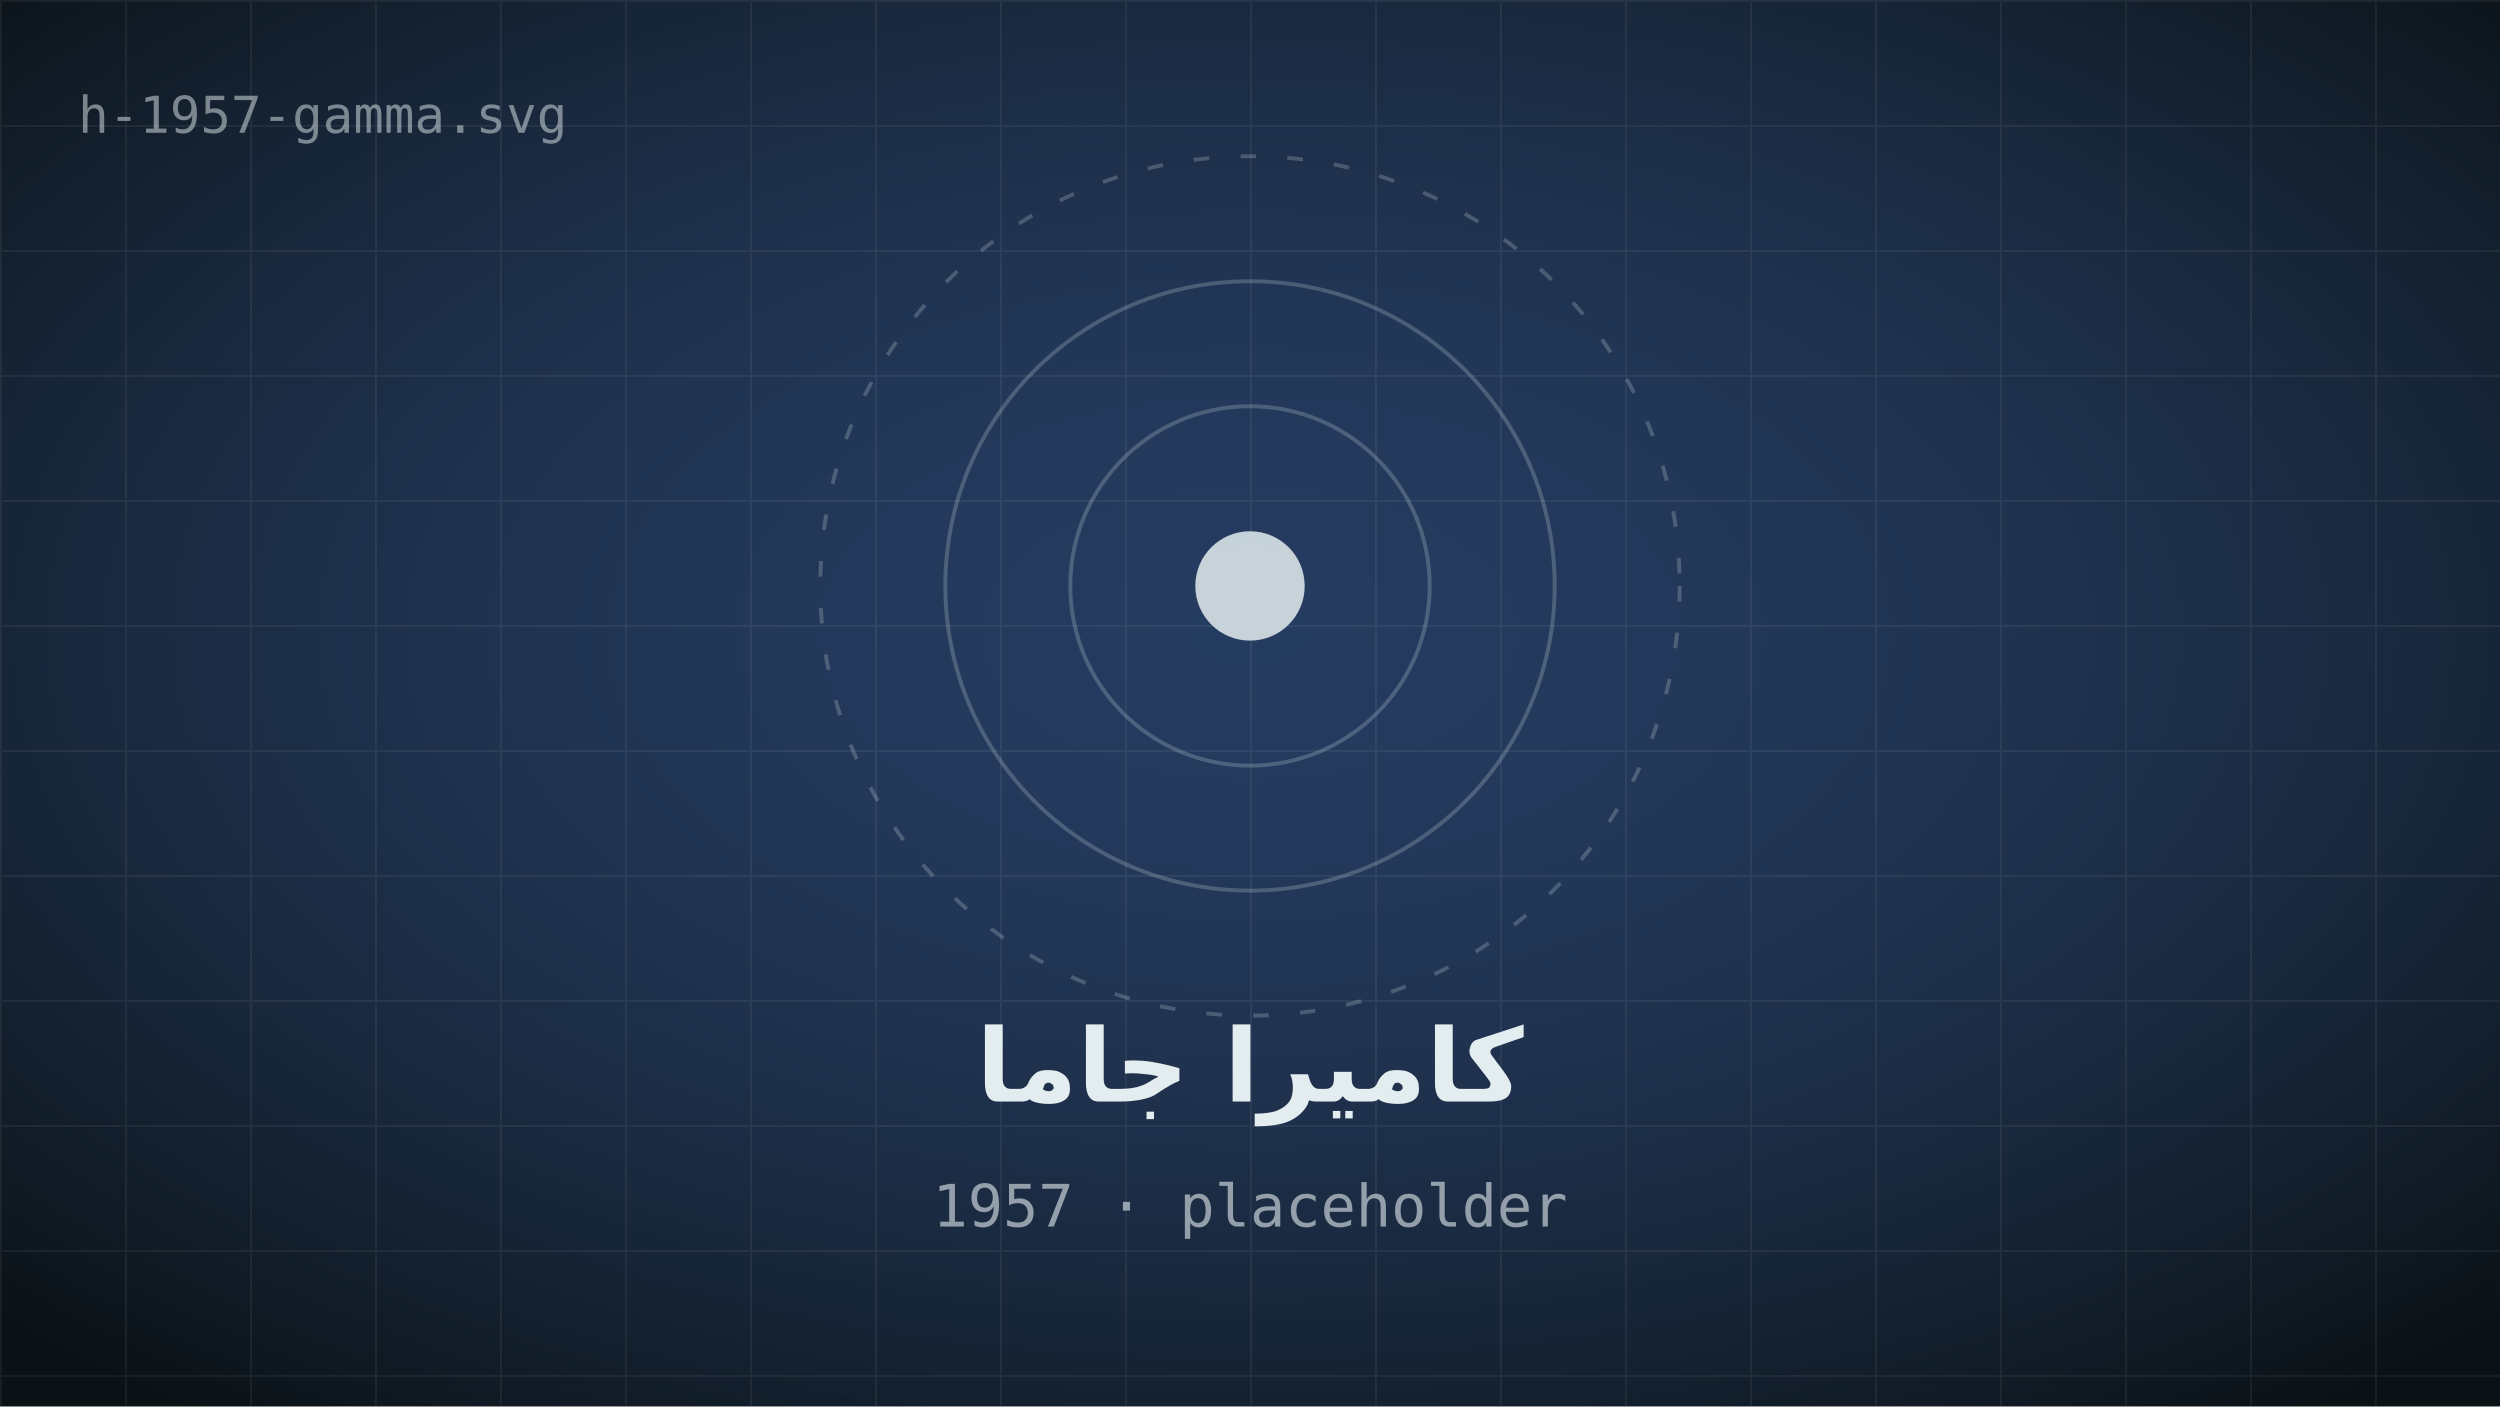
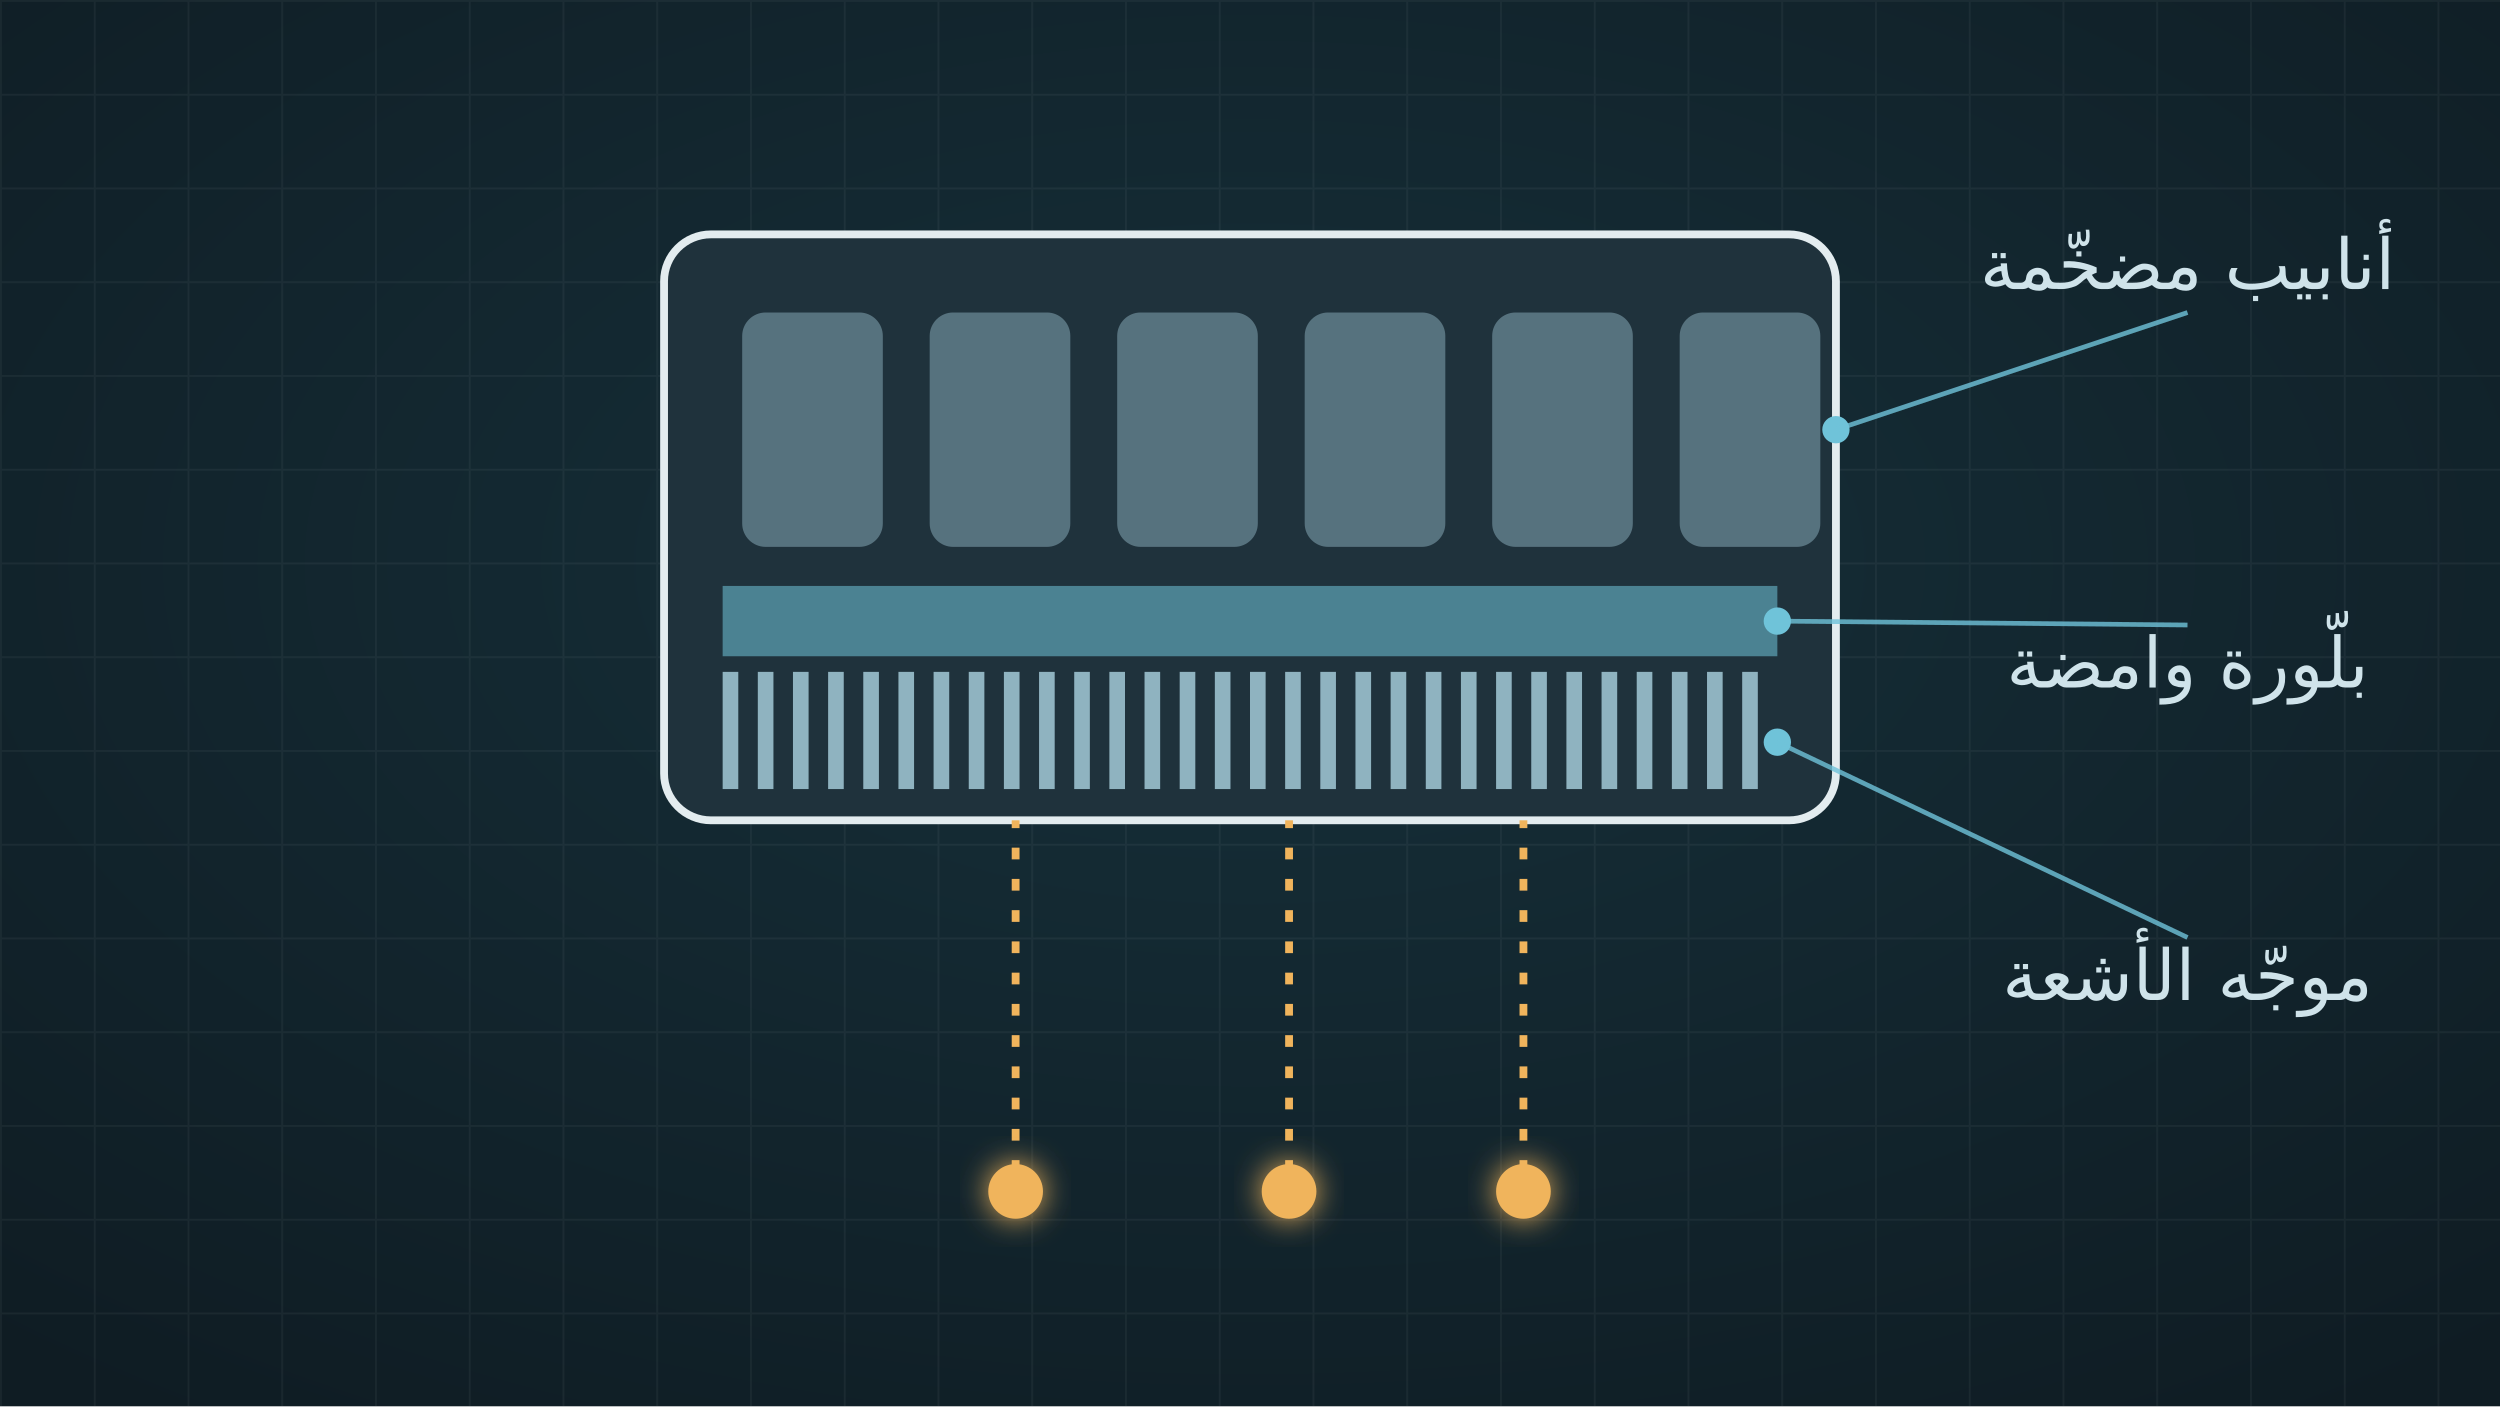
- <svg xmlns="http://www.w3.org/2000/svg" viewBox="0 0 640 360" width="640" height="360">
+ <svg xmlns="http://www.w3.org/2000/svg" viewBox="0 0 640 360" width="640" height="360" role="img" aria-label="كاميرا جاما">
  <defs>
-     <radialGradient id="g" cx="50%" cy="45%" r="70%">
-       <stop offset="0" stop-color="#3b5f9e" stop-opacity=".55" />
-       <stop offset="1" stop-color="#0b1216" />
+     <radialGradient id="bgg" cx="50%" cy="40%" r="75%">
+       <stop offset="0" stop-color="#16303a" />
+       <stop offset="1" stop-color="#0f1c23" />
    </radialGradient>
-     <pattern id="p" width="32" height="32" patternUnits="userSpaceOnUse">
-       <path d="M32 0H0V32" fill="none" stroke="#ffffff" stroke-opacity=".06" />
+     <pattern id="grid" width="24" height="24" patternUnits="userSpaceOnUse">
+       <path d="M24 0H0V24" fill="none" stroke="#ffffff" stroke-opacity=".045" />
    </pattern>
+     <linearGradient id="beam" x1="0" y1="0" x2="0" y2="1">
+       <stop offset="0" stop-color="#f0b45c" stop-opacity=".75" />
+       <stop offset="1" stop-color="#f0b45c" stop-opacity=".08" />
+     </linearGradient>
+     <filter id="glow" x="-50%" y="-50%" width="200%" height="200%">
+       <feGaussianBlur stdDeviation="4" result="b" />
+       <feMerge>
+         <feMergeNode in="b" />
+         <feMergeNode in="SourceGraphic" />
+       </feMerge>
+     </filter>
+     <filter id="soft">
+       <feGaussianBlur stdDeviation="1.2" />
+     </filter>
+     <marker id="arr" viewBox="0 0 10 10" refX="8" refY="5" markerWidth="7" markerHeight="7" orient="auto-start-reverse">
+       <path d="M0 0L10 5L0 10z" fill="#6fc3d9" />
+     </marker>
  </defs>
-   <rect width="640" height="360" fill="#0b1216" />
-   <rect width="640" height="360" fill="url(#g)" />
-   <rect width="640" height="360" fill="url(#p)" />
-   <g fill="none" stroke="#e3ecef" stroke-opacity=".22">
-     <circle cx="320" cy="150" r="46" />
-     <circle cx="320" cy="150" r="78" />
-     <circle cx="320" cy="150" r="110" stroke-dasharray="4 8" />
-   </g>
-   <circle cx="320" cy="150" r="14" fill="#e3ecef" fill-opacity=".85" />
-   <text x="320" y="282" text-anchor="middle" font-family="Tahoma, 'IBM Plex Sans Arabic', sans-serif" font-size="26" font-weight="600" fill="#e3ecef" direction="rtl">كاميرا جاما</text>
-   <text x="320" y="314" text-anchor="middle" font-family="Menlo, monospace" font-size="15" fill="#e3ecef" fill-opacity=".6">1957 · placeholder</text>
-   <text x="20" y="34" font-family="Menlo, monospace" font-size="13" fill="#e3ecef" fill-opacity=".5">h-1957-gamma.svg</text>
+   <rect width="640" height="360" fill="url(#bgg)" />
+   <rect width="640" height="360" fill="url(#grid)" />
+   <rect x="170" y="60" width="300" height="150" rx="12" fill="#1f323c" stroke="#e3ecef" stroke-width="2" />
+   <rect x="190" y="80" width="36" height="60" rx="6" fill="#8fb3c0" fill-opacity=".5" />
+   <rect x="238" y="80" width="36" height="60" rx="6" fill="#8fb3c0" fill-opacity=".5" />
+   <rect x="286" y="80" width="36" height="60" rx="6" fill="#8fb3c0" fill-opacity=".5" />
+   <rect x="334" y="80" width="36" height="60" rx="6" fill="#8fb3c0" fill-opacity=".5" />
+   <rect x="382" y="80" width="36" height="60" rx="6" fill="#8fb3c0" fill-opacity=".5" />
+   <rect x="430" y="80" width="36" height="60" rx="6" fill="#8fb3c0" fill-opacity=".5" />
+   <rect x="185" y="150" width="270" height="18" fill="#6fc3d9" fill-opacity=".55" />
+   <rect x="185" y="172" width="4" height="30" fill="#8fb3c0" />
+   <rect x="194" y="172" width="4" height="30" fill="#8fb3c0" />
+   <rect x="203" y="172" width="4" height="30" fill="#8fb3c0" />
+   <rect x="212" y="172" width="4" height="30" fill="#8fb3c0" />
+   <rect x="221" y="172" width="4" height="30" fill="#8fb3c0" />
+   <rect x="230" y="172" width="4" height="30" fill="#8fb3c0" />
+   <rect x="239" y="172" width="4" height="30" fill="#8fb3c0" />
+   <rect x="248" y="172" width="4" height="30" fill="#8fb3c0" />
+   <rect x="257" y="172" width="4" height="30" fill="#8fb3c0" />
+   <rect x="266" y="172" width="4" height="30" fill="#8fb3c0" />
+   <rect x="275" y="172" width="4" height="30" fill="#8fb3c0" />
+   <rect x="284" y="172" width="4" height="30" fill="#8fb3c0" />
+   <rect x="293" y="172" width="4" height="30" fill="#8fb3c0" />
+   <rect x="302" y="172" width="4" height="30" fill="#8fb3c0" />
+   <rect x="311" y="172" width="4" height="30" fill="#8fb3c0" />
+   <rect x="320" y="172" width="4" height="30" fill="#8fb3c0" />
+   <rect x="329" y="172" width="4" height="30" fill="#8fb3c0" />
+   <rect x="338" y="172" width="4" height="30" fill="#8fb3c0" />
+   <rect x="347" y="172" width="4" height="30" fill="#8fb3c0" />
+   <rect x="356" y="172" width="4" height="30" fill="#8fb3c0" />
+   <rect x="365" y="172" width="4" height="30" fill="#8fb3c0" />
+   <rect x="374" y="172" width="4" height="30" fill="#8fb3c0" />
+   <rect x="383" y="172" width="4" height="30" fill="#8fb3c0" />
+   <rect x="392" y="172" width="4" height="30" fill="#8fb3c0" />
+   <rect x="401" y="172" width="4" height="30" fill="#8fb3c0" />
+   <rect x="410" y="172" width="4" height="30" fill="#8fb3c0" />
+   <rect x="419" y="172" width="4" height="30" fill="#8fb3c0" />
+   <rect x="428" y="172" width="4" height="30" fill="#8fb3c0" />
+   <rect x="437" y="172" width="4" height="30" fill="#8fb3c0" />
+   <rect x="446" y="172" width="4" height="30" fill="#8fb3c0" />
+   <path d="M260 300L260 210" stroke="#f0b45c" stroke-dasharray="3 5" stroke-width="2" />
+   <path d="M330 300L330 210" stroke="#f0b45c" stroke-dasharray="3 5" stroke-width="2" />
+   <path d="M390 300L390 210" stroke="#f0b45c" stroke-dasharray="3 5" stroke-width="2" />
+   <circle cx="260" cy="305" r="7" fill="#f0b45c" filter="url(#glow)" />
+   <circle cx="330" cy="305" r="7" fill="#f0b45c" filter="url(#glow)" />
+   <circle cx="390" cy="305" r="7" fill="#f0b45c" filter="url(#glow)" />
+   <circle cx="470" cy="110" r="3.5" fill="#6fc3d9" />
+   <path d="M470 110L560 80" stroke="#6fc3d9" stroke-width="1.2" stroke-opacity=".8" />
+   <text x="560" y="74" font-family="Tajawal, Tahoma, Arial, sans-serif" font-size="18" font-weight="500" fill="#cfe3ea" text-anchor="middle" direction="rtl">أنابيب مضخّمة</text>
+   <circle cx="455" cy="159" r="3.5" fill="#6fc3d9" />
+   <path d="M455 159L560 160" stroke="#6fc3d9" stroke-width="1.2" stroke-opacity=".8" />
+   <text x="560" y="176" font-family="Tajawal, Tahoma, Arial, sans-serif" font-size="18" font-weight="500" fill="#cfe3ea" text-anchor="middle" direction="rtl">بلّورة وامضة</text>
+   <circle cx="455" cy="190" r="3.5" fill="#6fc3d9" />
+   <path d="M455 190L560 240" stroke="#6fc3d9" stroke-width="1.2" stroke-opacity=".8" />
+   <text x="560" y="256" font-family="Tajawal, Tahoma, Arial, sans-serif" font-size="18" font-weight="500" fill="#cfe3ea" text-anchor="middle" direction="rtl">موجّه الأشعة</text>
</svg>
